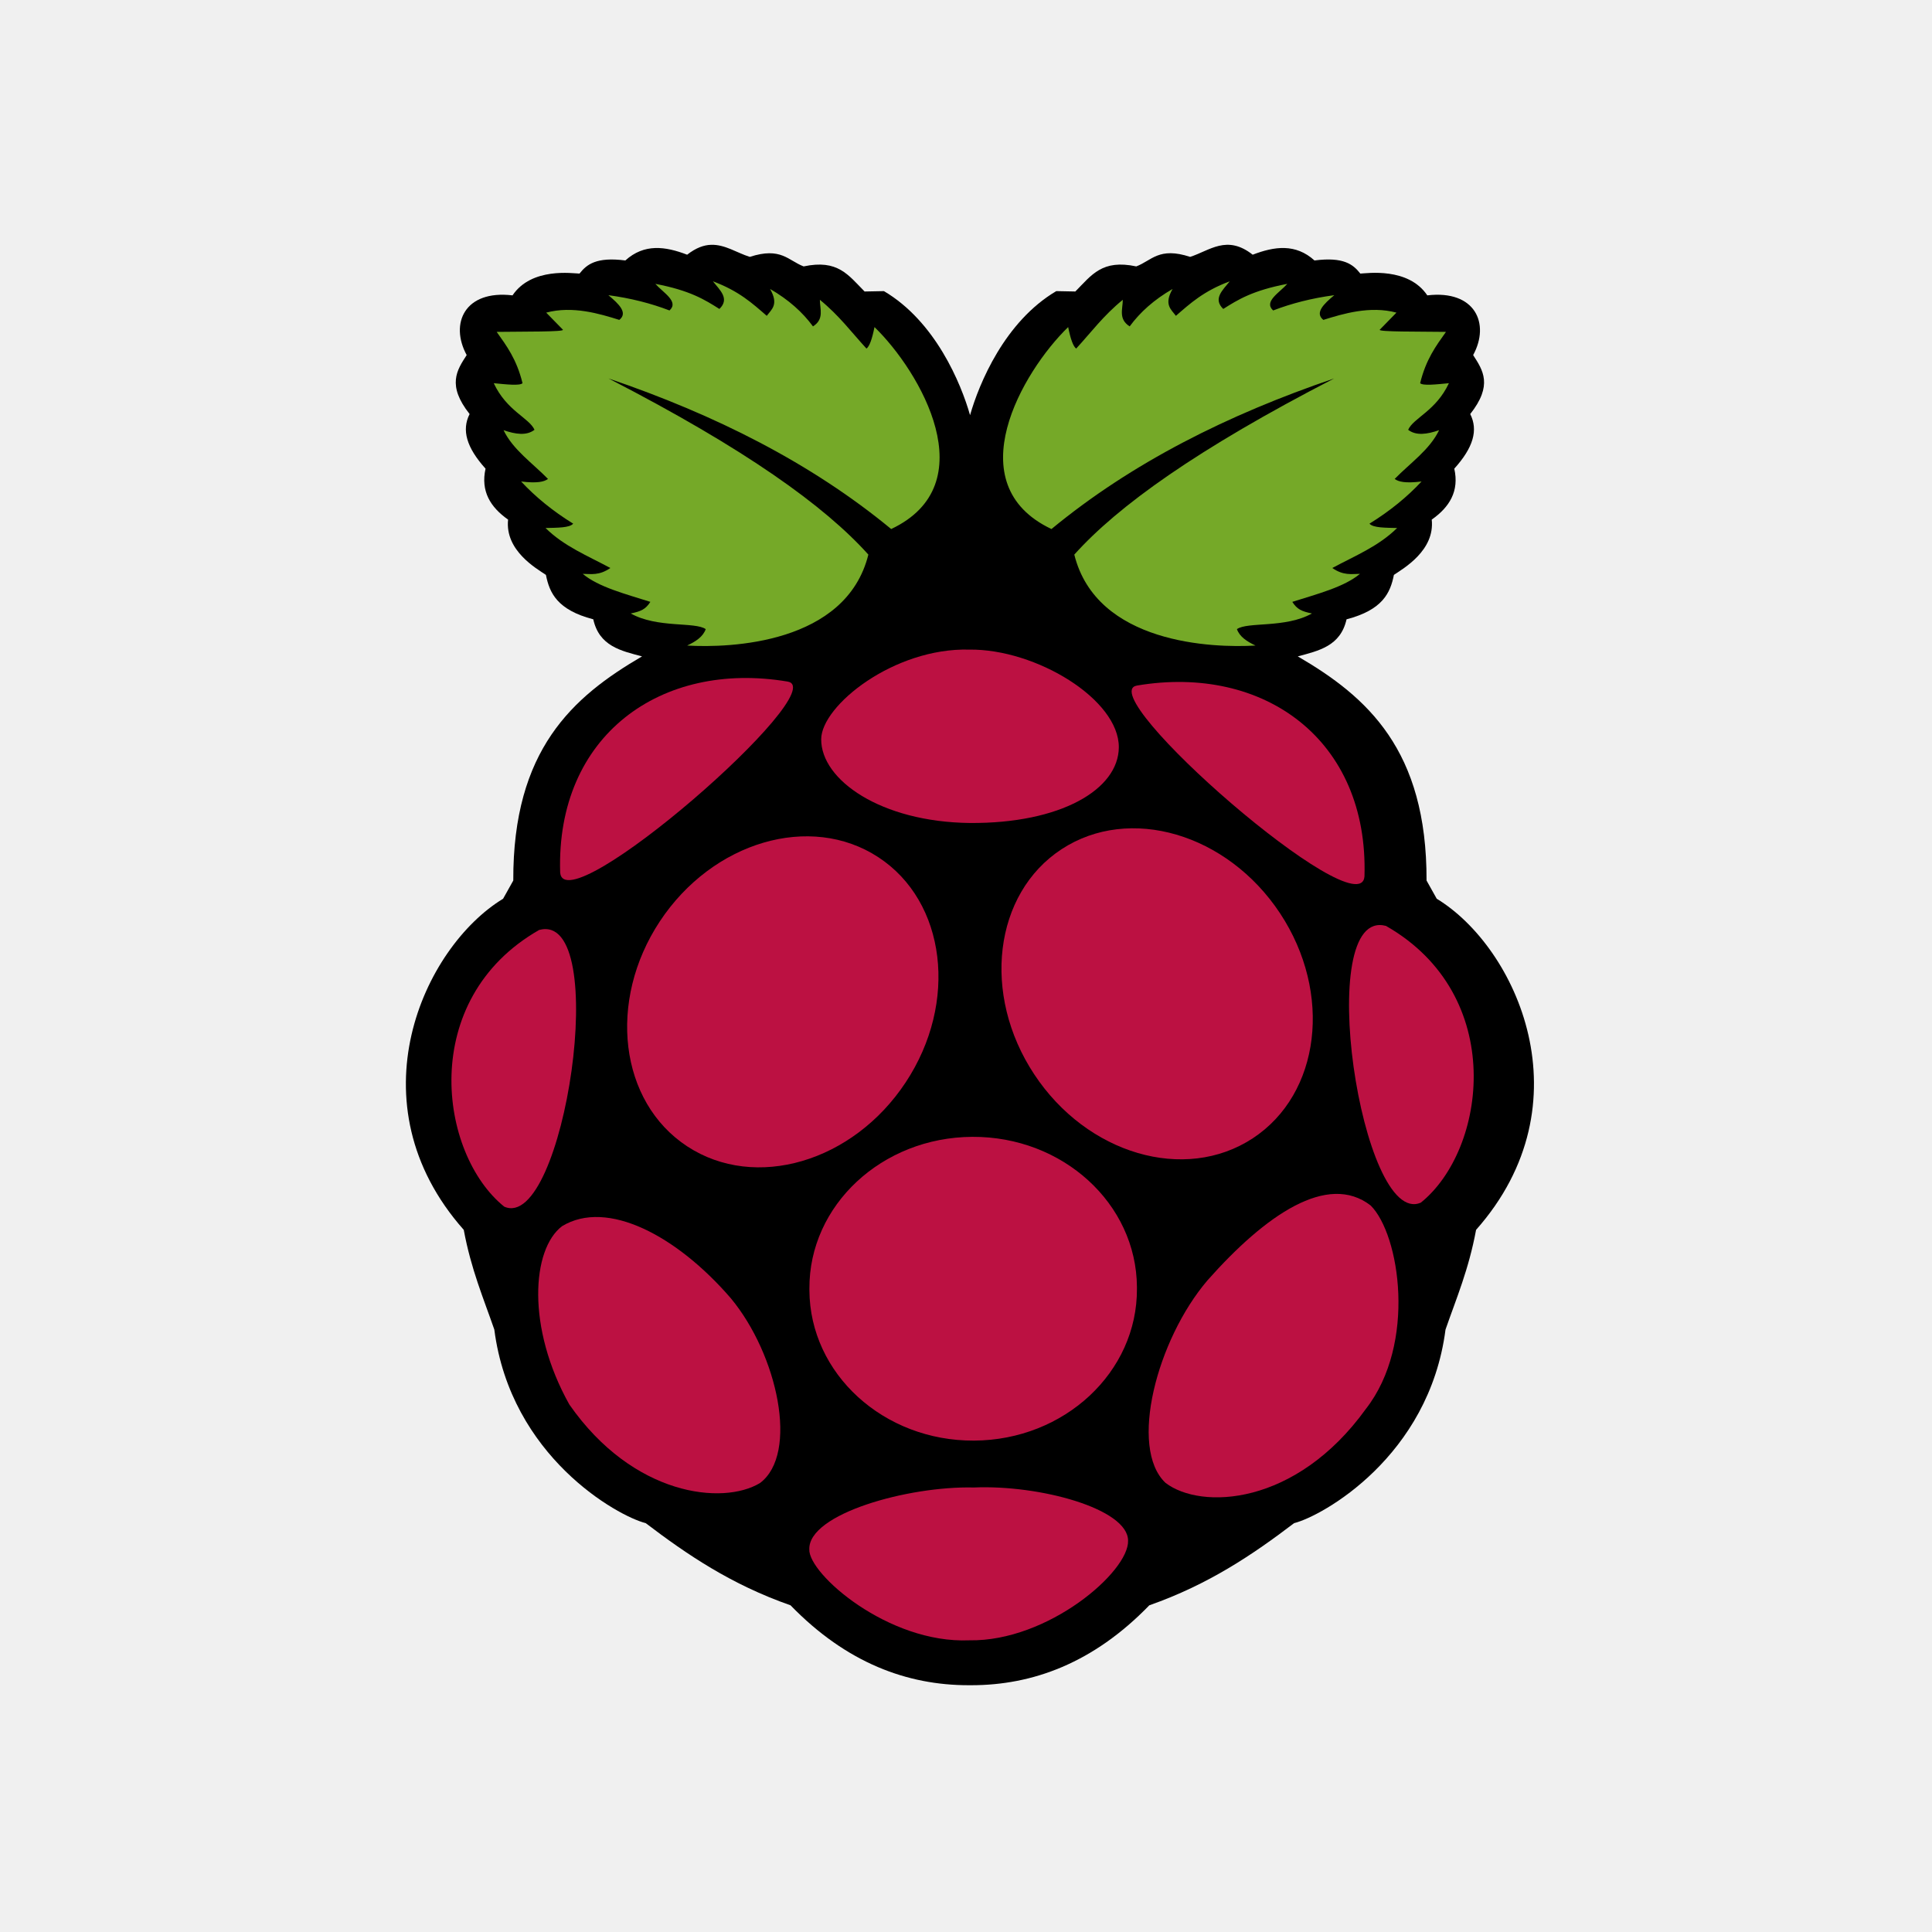
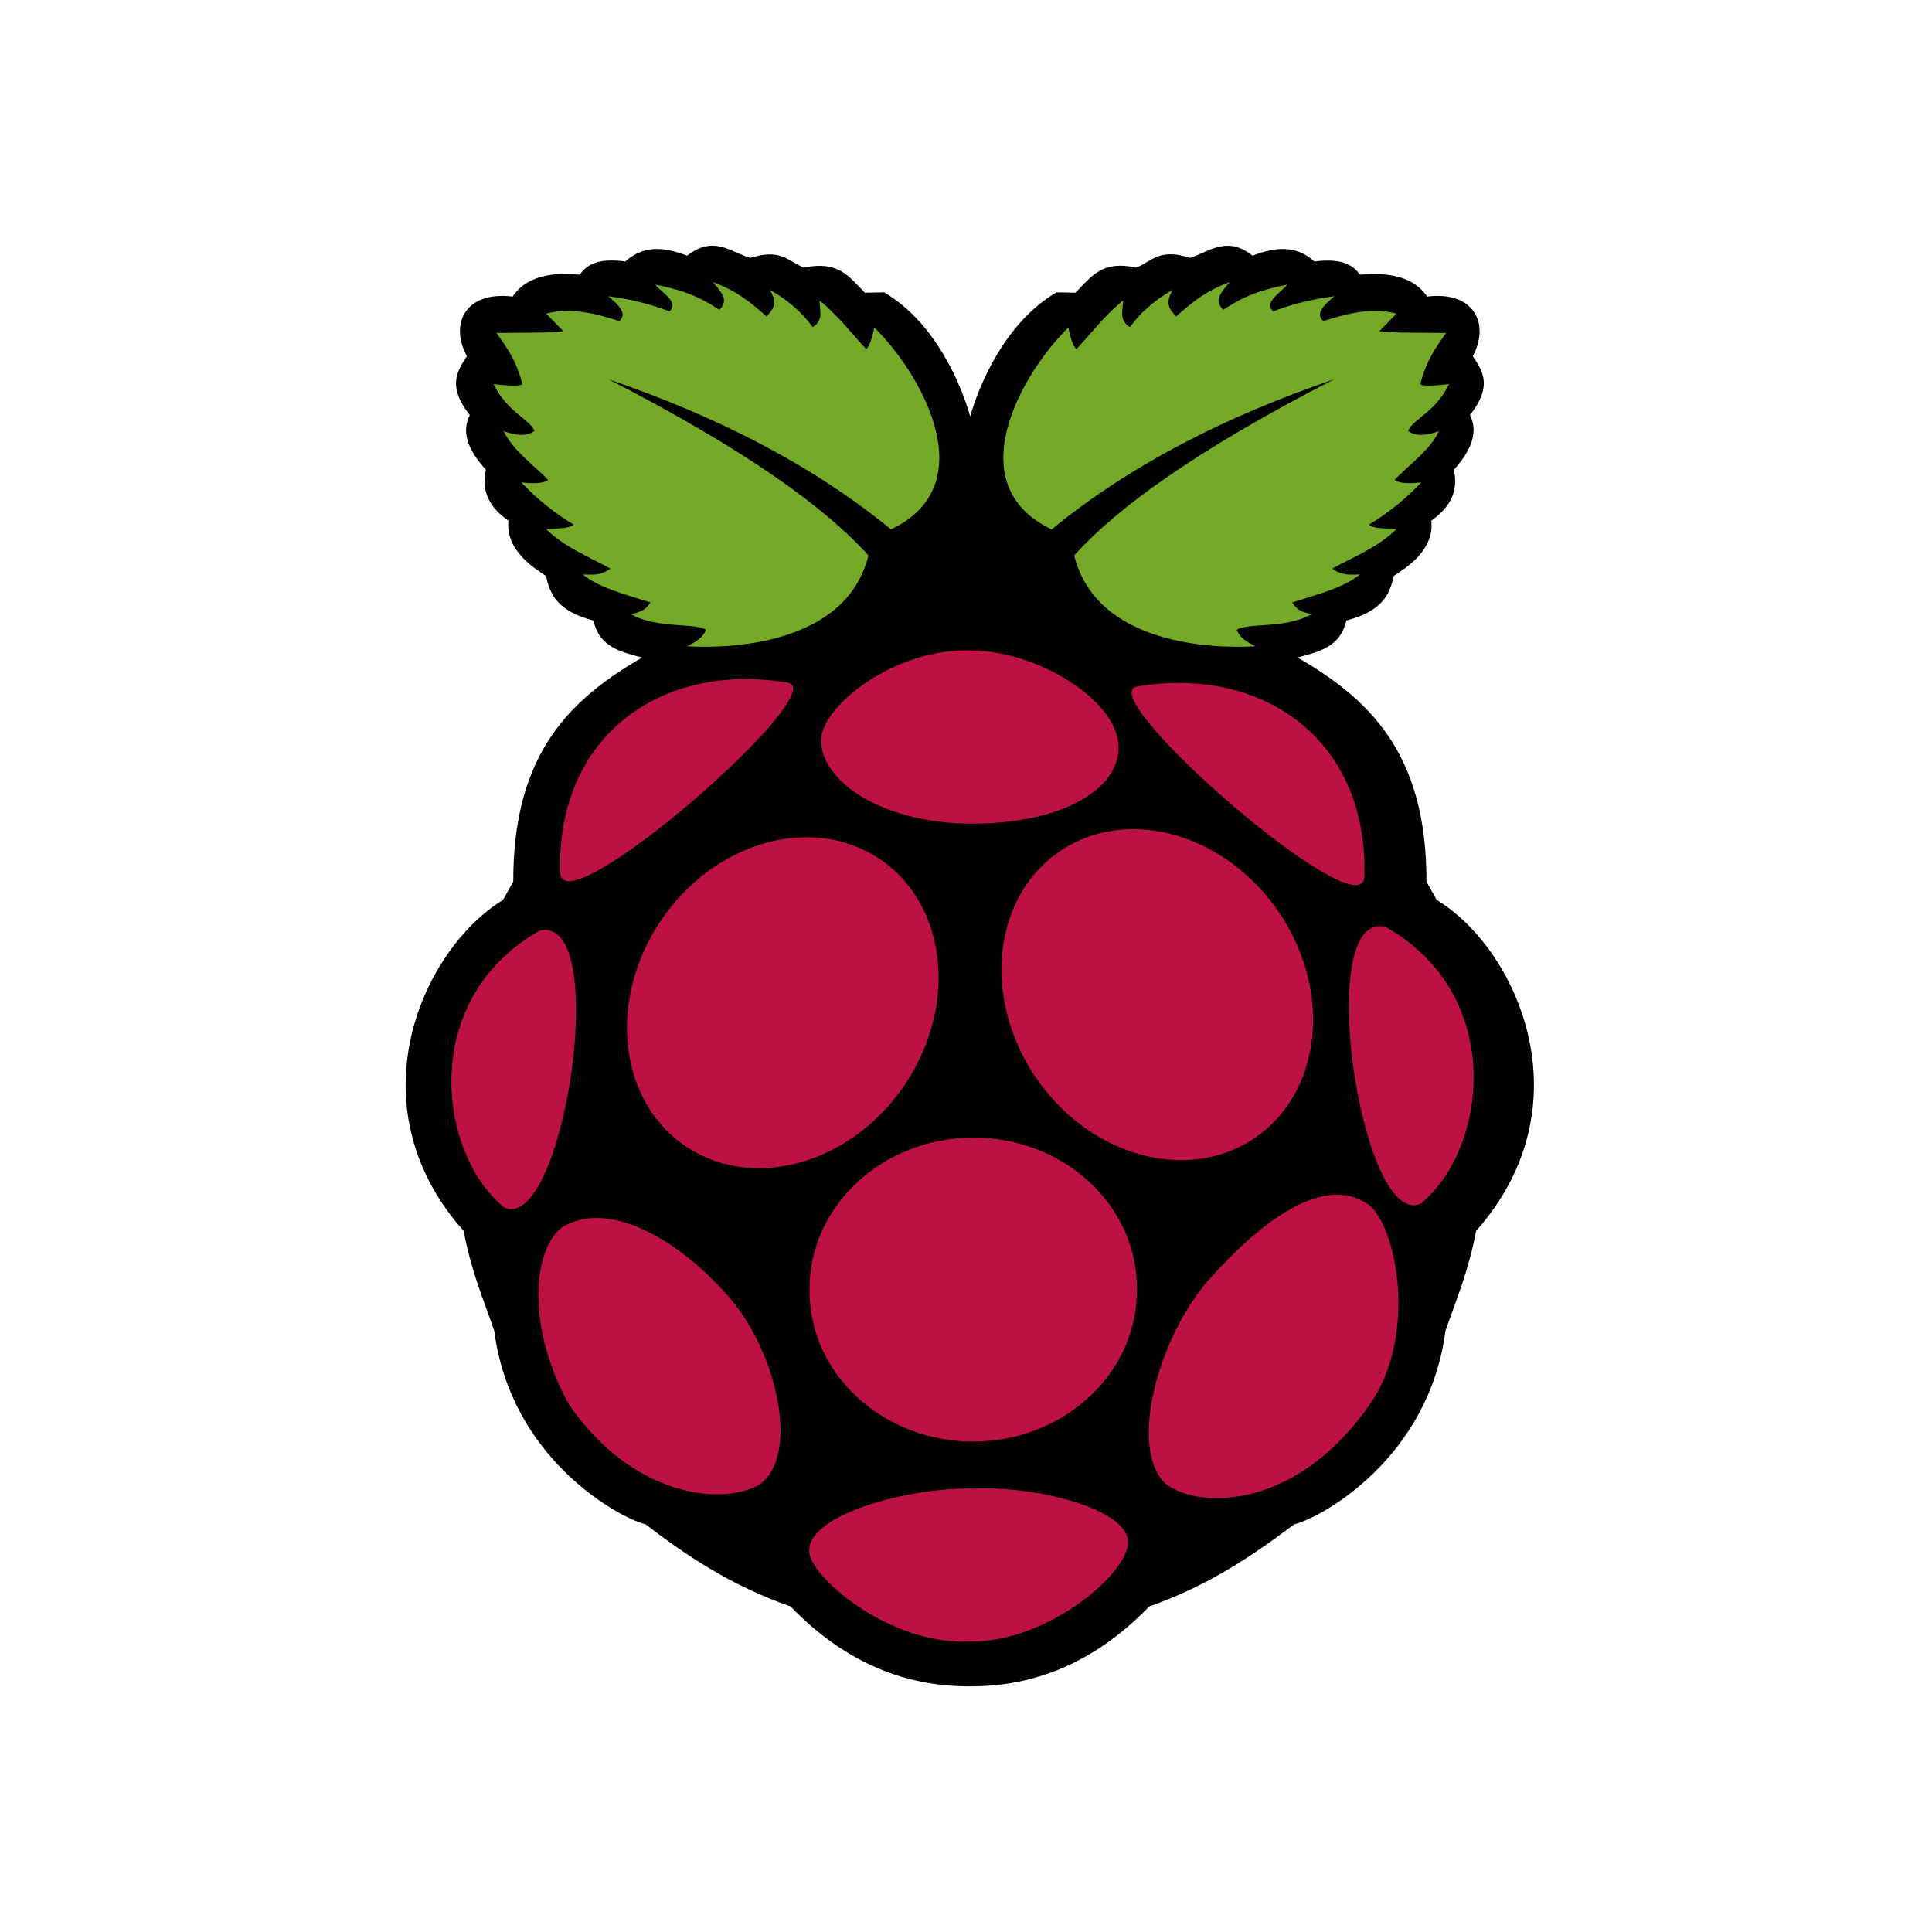
- <svg xmlns="http://www.w3.org/2000/svg" version="1.1" id="Layer_1" x="0px" y="0px" viewBox="0 -256 2048 2048" enable-background="new 0 -256 2048 2048" xml:space="preserve">
-   <path d="M753.9,3.5c-7.7,0.2-16,3.1-25.5,10.5c-23.1-8.9-45.5-12-65.5,6.1c-30.9-4-41,4.3-48.6,13.9c-6.8-0.1-50.8-7-71,23.1  c-50.7-6-66.8,29.8-48.6,63.3c-10.4,16-21.1,31.9,3.1,62.5c-8.6,17-3.3,35.5,16.9,57.9c-5.3,23.9,5.1,40.8,23.9,54  c-3.5,32.8,30,51.8,40.1,58.6c3.8,19.1,11.9,37.1,50.2,47.1c6.3,28.5,29.4,33.4,51.7,39.3c-73.7,42.9-137,99.2-136.5,237.6  l-10.8,19.3c-84.5,51.4-160.6,216.7-41.7,351c7.8,42,20.8,72.2,32.4,105.7c17.4,134.7,130.6,197.7,160.5,205.2  c43.8,33.3,90.4,65,153.5,87.1c59.5,61.3,123.9,84.7,188.7,84.7c0.9,0,1.9,0,2.9,0c64.8,0,129.2-23.3,188.7-84.7  c63.1-22.2,109.7-53.8,153.5-87.1c29.9-7.5,143.1-70.5,160.5-205.2c11.6-33.4,24.6-63.6,32.4-105.7c118.9-134.3,42.9-299.6-41.7-351  l-10.8-19.3c0.4-138.4-62.8-194.7-136.5-237.6c22.3-6,45.3-10.9,51.7-39.3c38.3-10,46.4-28,50.2-47.1c10-6.8,43.6-25.8,40.1-58.6  c18.8-13.2,29.3-30.1,23.9-54c20.2-22.4,25.5-40.8,16.9-57.9c24.2-30.6,13.5-46.4,3.1-62.5c18.2-33.4,2.1-69.3-48.6-63.3  c-20.2-30.1-64.2-23.3-71-23.1c-7.6-9.7-17.7-17.9-48.6-13.9c-20-18.1-42.4-15-65.5-6.1c-27.4-21.6-45.6-4.3-66.3,2.3  c-33.2-10.9-40.8,4-57.1,10.1c-36.2-7.7-47.2,9-64.6,26.6l-20.2-0.4c-54.6,32.2-81.8,97.8-91.4,131.5  c-9.6-33.7-36.7-99.3-91.3-131.5L916.5,53c-17.4-17.6-28.4-34.3-64.6-26.6c-16.3-6.1-23.9-20.9-57.1-10.1  C781.1,12,768.6,3.1,753.9,3.5L753.9,3.5z" />
-   <path fill="#75A928" d="M645.1,145.2c145,74.7,229.2,135.2,275.4,186.7c-23.6,94.8-147,99.1-192.1,96.4c9.2-4.3,16.9-9.4,19.7-17.4  c-11.3-8-51.4-0.8-79.5-16.6c10.8-2.2,15.8-4.4,20.8-12.3c-26.5-8.4-55-15.7-71.7-29.7c9,0.1,17.5,2,29.3-6.2  c-23.7-12.8-49-22.9-68.7-42.4c12.3-0.3,25.5-0.1,29.3-4.6c-21.7-13.4-40-28.4-55.2-44.7c17.2,2.1,24.4,0.3,28.5-2.7  c-16.4-16.8-37.2-31-47.1-51.7c12.7,4.4,24.4,6.1,32.8-0.4c-5.6-12.6-29.5-20-43.2-49.4c13.4,1.3,27.6,2.9,30.5,0  c-6.2-25.4-16.9-39.6-27.4-54.4c28.7-0.4,72.2,0.1,70.2-2.3l-17.7-18.1c28-7.5,56.7,1.2,77.5,7.7c9.3-7.4-0.2-16.7-11.6-26.2  c23.8,3.2,45.3,8.7,64.8,16.2c10.4-9.4-6.7-18.8-15-28.2c36.8,7,52.4,16.8,67.9,26.6c11.2-10.8,0.6-19.9-6.9-29.3  c27.7,10.3,42,23.5,57.1,36.6c5.1-6.9,13-11.9,3.5-28.5c19.7,11.4,34.5,24.7,45.5,39.7c12.2-7.8,7.3-18.4,7.3-28.2  c20.5,16.7,33.5,34.4,49.4,51.7c3.2-2.3,6-10.2,8.5-22.8c48.8,47.4,117.9,166.7,17.7,214.1C859.6,234.6,757.8,183.5,645.1,145.2  L645.1,145.2z" />
-   <path fill="#75A928" d="M1414.2,145.2c-144.9,74.7-229.2,135.2-275.4,186.7c23.6,94.8,147,99.1,192.1,96.4  c-9.2-4.3-16.9-9.4-19.7-17.4c11.3-8,51.4-0.8,79.5-16.6c-10.8-2.2-15.8-4.4-20.8-12.3c26.5-8.4,55-15.7,71.7-29.7  c-9,0.1-17.5,2-29.3-6.2c23.7-12.8,49-22.9,68.7-42.4c-12.3-0.3-25.5-0.1-29.3-4.6c21.7-13.4,40-28.4,55.2-44.7  c-17.2,2.1-24.4,0.3-28.5-2.7c16.4-16.8,37.2-31,47.1-51.7c-12.7,4.4-24.4,6.1-32.8-0.4c5.6-12.6,29.5-20,43.2-49.4  c-13.4,1.3-27.6,2.9-30.5,0c6.2-25.4,16.9-39.6,27.4-54.4c-28.7-0.4-72.2,0.1-70.2-2.3l17.7-18.1c-28-7.5-56.7,1.2-77.5,7.7  c-9.3-7.4,0.2-16.7,11.6-26.2c-23.8,3.2-45.3,8.7-64.8,16.2c-10.4-9.4,6.7-18.8,15-28.2c-36.8,7-52.4,16.8-67.9,26.6  c-11.2-10.8-0.6-19.9,6.9-29.3c-27.7,10.3-42,23.5-57.1,36.6c-5.1-6.9-13-11.9-3.5-28.5c-19.7,11.4-34.5,24.7-45.5,39.7  c-12.2-7.8-7.3-18.4-7.3-28.2c-20.5,16.7-33.5,34.4-49.4,51.7c-3.2-2.3-6-10.2-8.5-22.8c-48.8,47.4-117.9,166.7-17.7,214.1  C1199.7,234.6,1301.5,183.5,1414.2,145.2L1414.2,145.2z" />
-   <path fill="#BC1142" d="M1205.2,1110.1c0.5,88.4-76.8,160.5-172.7,161c-95.9,0.5-174-70.8-174.5-159.3c0-0.6,0-1.1,0-1.7  c-0.5-88.4,76.8-160.5,172.7-161c95.9-0.5,174,70.8,174.5,159.3C1205.2,1109,1205.2,1109.5,1205.2,1110.1z" />
-   <path fill="#BC1142" d="M931.1,652.7c71.9,47.1,84.9,154,29,238.6c-55.9,84.7-159.6,115.1-231.6,67.9l0,0  c-71.9-47.1-84.9-154-29-238.6C755.5,636,859.2,605.6,931.1,652.7L931.1,652.7z" />
-   <path fill="#BC1142" d="M1125.3,644.2c-71.9,47.1-84.9,154-29,238.6c55.9,84.7,159.6,115.1,231.6,67.9l0,0  c71.9-47.1,84.9-154,29-238.6C1300.9,627.5,1197.2,597.1,1125.3,644.2L1125.3,644.2z" />
-   <path fill="#BC1142" d="M571.5,729.8c77.7-20.8,26.2,321.3-37,293.3C465,967.1,442.7,803.4,571.5,729.8z" />
-   <path fill="#BC1142" d="M1469.2,725.5c-77.7-20.8-26.2,321.4,37,293.3C1575.7,962.9,1598.1,799.1,1469.2,725.5L1469.2,725.5z" />
-   <path fill="#BC1142" d="M1205.3,470.7c134-22.6,245.6,57,241.1,202.4C1441.9,728.8,1155.9,479,1205.3,470.7z" />
-   <path fill="#BC1142" d="M834.9,466.5c-134.1-22.6-245.6,57-241.1,202.4C598.2,724.5,884.3,474.8,834.9,466.5L834.9,466.5z" />
-   <path fill="#BC1142" d="M1027.5,432.6c-80-2.1-156.8,59.4-157,95c-0.2,43.3,63.3,87.7,157.5,88.8c96.3,0.7,157.7-35.5,158-80.2  C1186.3,485.5,1098.4,431.8,1027.5,432.6L1027.5,432.6z" />
-   <path fill="#BC1142" d="M1032.3,1320.8c69.8-3,163.4,22.5,163.5,56.3c1.2,32.9-84.9,107.1-168.2,105.7  c-86.2,3.7-170.8-70.6-169.7-96.4C856.7,1348.6,963,1319.1,1032.3,1320.8L1032.3,1320.8z" />
-   <path fill="#BC1142" d="M774.7,1120.2c49.7,59.8,72.3,164.9,30.9,195.9c-39.2,23.7-134.4,13.9-202.1-83.3  c-45.6-81.6-39.8-164.6-7.7-189C643.7,1014.7,717.7,1054.1,774.7,1120.2L774.7,1120.2z" />
-   <path fill="#BC1142" d="M1280,1101.2c-53.7,62.9-83.7,177.7-44.5,214.7c37.5,28.7,138.1,24.7,212.4-78.4  c54-69.3,35.9-184.9,5.1-215.6C1407.3,986.5,1341.5,1031.8,1280,1101.2L1280,1101.2z" />
+ <svg xmlns="http://www.w3.org/2000/svg" version="1.1" id="Layer_1" x="0px" y="0px" viewBox="0 0 600 600" enable-background="new 0 0 600 600" xml:space="preserve">
+   <rect fill="#FFFFFF" width="600" height="600" />
+   <path d="M220.9,76.3c-2.3,0.1-4.7,0.9-7.5,3.1c-6.8-2.6-13.3-3.5-19.2,1.8c-9.1-1.2-12,1.3-14.2,4.1c-2,0-14.9-2.1-20.8,6.8  c-14.9-1.8-19.6,8.7-14.2,18.5c-3,4.7-6.2,9.3,0.9,18.3c-2.5,5-1,10.4,5,17c-1.6,7,1.5,12,7,15.8c-1,9.6,8.8,15.2,11.7,17.2  c1.1,5.6,3.5,10.9,14.7,13.8c1.8,8.3,8.6,9.8,15.1,11.5c-21.6,12.6-40.1,29.1-40,69.6l-3.2,5.7c-24.8,15.1-47.1,63.5-12.2,102.8  c2.3,12.3,6.1,21.2,9.5,31c5.1,39.5,38.3,57.9,47,60.1c12.8,9.8,26.5,19,45,25.5c17.4,18,36.3,24.8,55.3,24.8c0.3,0,0.6,0,0.8,0  c19,0,37.9-6.8,55.3-24.8c18.5-6.5,32.1-15.8,45-25.5c8.8-2.2,41.9-20.7,47-60.1c3.4-9.8,7.2-18.6,9.5-31  c34.8-39.3,12.6-87.8-12.2-102.8l-3.2-5.7c0.1-40.5-18.4-57-40-69.6c6.5-1.8,13.3-3.2,15.1-11.5c11.2-2.9,13.6-8.2,14.7-13.8  c2.9-2,12.8-7.6,11.7-17.2c5.5-3.9,8.6-8.8,7-15.8c5.9-6.6,7.5-12,5-17c7.1-9,4-13.6,0.9-18.3c5.3-9.8,0.6-20.3-14.2-18.5  c-5.9-8.8-18.8-6.8-20.8-6.8c-2.2-2.8-5.2-5.2-14.2-4.1c-5.9-5.3-12.4-4.4-19.2-1.8c-8-6.3-13.4-1.3-19.4,0.7  c-9.7-3.2-12,1.2-16.7,3c-10.6-2.3-13.8,2.6-18.9,7.8l-5.9-0.1c-16,9.4-24,28.7-26.8,38.5c-2.8-9.9-10.8-29.1-26.7-38.5l-6,0.1  c-5.1-5.2-8.3-10-18.9-7.8c-4.8-1.8-7-6.1-16.7-3C228.8,78.8,225.2,76.2,220.9,76.3L220.9,76.3z" />
+   <path fill="#75A928" d="M189,117.8c42.5,21.9,67.1,39.6,80.7,54.7c-6.9,27.8-43.1,29-56.3,28.2c2.7-1.3,5-2.8,5.8-5.1  c-3.3-2.3-15.1-0.2-23.3-4.9c3.2-0.6,4.6-1.3,6.1-3.6c-7.8-2.5-16.1-4.6-21-8.7c2.6,0,5.1,0.6,8.6-1.8c-6.9-3.8-14.4-6.7-20.1-12.4  c3.6-0.1,7.5,0,8.6-1.3c-6.4-3.9-11.7-8.3-16.2-13.1c5,0.6,7.1,0.1,8.3-0.8c-4.8-4.9-10.9-9.1-13.8-15.1c3.7,1.3,7.1,1.8,9.6-0.1  c-1.6-3.7-8.6-5.9-12.7-14.5c3.9,0.4,8.1,0.8,8.9,0c-1.8-7.4-5-11.6-8-15.9c8.4-0.1,21.2,0,20.6-0.7l-5.2-5.3  c8.2-2.2,16.6,0.4,22.7,2.3c2.7-2.2-0.1-4.9-3.4-7.7c7,0.9,13.3,2.5,19,4.7c3-2.8-2-5.5-4.4-8.3c10.8,2.1,15.4,4.9,19.9,7.8  c3.3-3.2,0.2-5.8-2-8.6c8.1,3,12.3,6.9,16.7,10.7c1.5-2,3.8-3.5,1-8.3c5.8,3.3,10.1,7.2,13.3,11.6c3.6-2.3,2.1-5.4,2.1-8.3  c6,4.9,9.8,10.1,14.5,15.1c0.9-0.7,1.8-3,2.5-6.7c14.3,13.9,34.5,48.8,5.2,62.7C251.8,144,222,129.1,189,117.8L189,117.8z" />
+   <path fill="#75A928" d="M414.3,117.8c-42.5,21.9-67.1,39.6-80.7,54.7c6.9,27.8,43.1,29,56.3,28.2c-2.7-1.3-5-2.8-5.8-5.1  c3.3-2.3,15.1-0.2,23.3-4.9c-3.2-0.6-4.6-1.3-6.1-3.6c7.8-2.5,16.1-4.6,21-8.7c-2.6,0-5.1,0.6-8.6-1.8c6.9-3.8,14.4-6.7,20.1-12.4  c-3.6-0.1-7.5,0-8.6-1.3c6.4-3.9,11.7-8.3,16.2-13.1c-5,0.6-7.1,0.1-8.3-0.8c4.8-4.9,10.9-9.1,13.8-15.1c-3.7,1.3-7.1,1.8-9.6-0.1  c1.6-3.7,8.6-5.9,12.7-14.5c-3.9,0.4-8.1,0.8-8.9,0c1.8-7.4,5-11.6,8-15.9c-8.4-0.1-21.2,0-20.6-0.7l5.2-5.3  c-8.2-2.2-16.6,0.4-22.7,2.3c-2.7-2.2,0.1-4.9,3.4-7.7c-7,0.9-13.3,2.5-19,4.7c-3-2.8,2-5.5,4.4-8.3c-10.8,2.1-15.4,4.9-19.9,7.8  c-3.3-3.2-0.2-5.8,2-8.6c-8.1,3-12.3,6.9-16.7,10.7c-1.5-2-3.8-3.5-1-8.3c-5.8,3.3-10.1,7.2-13.3,11.6c-3.6-2.3-2.1-5.4-2.1-8.3  c-6,4.9-9.8,10.1-14.5,15.1c-0.9-0.7-1.8-3-2.5-6.7c-14.3,13.9-34.5,48.8-5.2,62.7C351.5,144,381.3,129.1,414.3,117.8L414.3,117.8z" />
+   <path fill="#BC1142" d="M353.1,400.5c0.1,25.9-22.5,47-50.6,47.2c-28.1,0.1-51-20.7-51.1-46.7c0-0.2,0-0.3,0-0.5  c-0.1-25.9,22.5-47,50.6-47.2s51,20.7,51.1,46.7C353.1,400.2,353.1,400.4,353.1,400.5z" />
+   <path fill="#BC1142" d="M272.8,266.5c21.1,13.8,24.9,45.1,8.5,69.9c-16.4,24.8-46.8,33.7-67.9,19.9l0,0  c-21.1-13.8-24.9-45.1-8.5-69.9C221.3,261.6,251.7,252.7,272.8,266.5L272.8,266.5z" />
+   <path fill="#BC1142" d="M329.7,264c-21.1,13.8-24.9,45.1-8.5,69.9c16.4,24.8,46.8,33.7,67.9,19.9l0,0c21.1-13.8,24.9-45.1,8.5-69.9  C381.1,259.1,350.7,250.2,329.7,264L329.7,264z" />
+   <path fill="#BC1142" d="M167.4,289.1c22.8-6.1,7.7,94.1-10.8,85.9C136.2,358.6,129.7,310.7,167.4,289.1z" />
+   <path fill="#BC1142" d="M430.4,287.9c-22.8-6.1-7.7,94.2,10.8,85.9C461.6,357.4,468.2,309.4,430.4,287.9L430.4,287.9z" />
+   <path fill="#BC1142" d="M353.1,213.2c39.3-6.6,72,16.7,70.6,59.3C422.4,288.8,338.6,215.6,353.1,213.2z" />
+   <path fill="#BC1142" d="M244.6,212c-39.3-6.6-72,16.7-70.6,59.3C175.3,287.6,259.1,214.4,244.6,212L244.6,212z" />
+   <path fill="#BC1142" d="M301,202c-23.4-0.6-45.9,17.4-46,27.8c-0.1,12.7,18.5,25.7,46.1,26c28.2,0.2,46.2-10.4,46.3-23.5  C347.5,217.5,321.8,201.8,301,202L301,202z" />
+   <path fill="#BC1142" d="M302.4,462.3c20.4-0.9,47.9,6.6,47.9,16.5c0.4,9.6-24.9,31.4-49.3,31c-25.3,1.1-50-20.7-49.7-28.2  C251,470.4,282.1,461.8,302.4,462.3L302.4,462.3z" />
+   <path fill="#BC1142" d="M227,403.5c14.6,17.5,21.2,48.3,9.1,57.4c-11.5,6.9-39.4,4.1-59.2-24.4c-13.4-23.9-11.7-48.2-2.3-55.4  C188.6,372.6,210.3,384.1,227,403.5L227,403.5z" />
+   <path fill="#BC1142" d="M375,397.9c-15.7,18.4-24.5,52.1-13,62.9c11,8.4,40.5,7.2,62.2-23c15.8-20.3,10.5-54.2,1.5-63.2  C412.3,364.3,393,377.6,375,397.9L375,397.9z" />
</svg>
